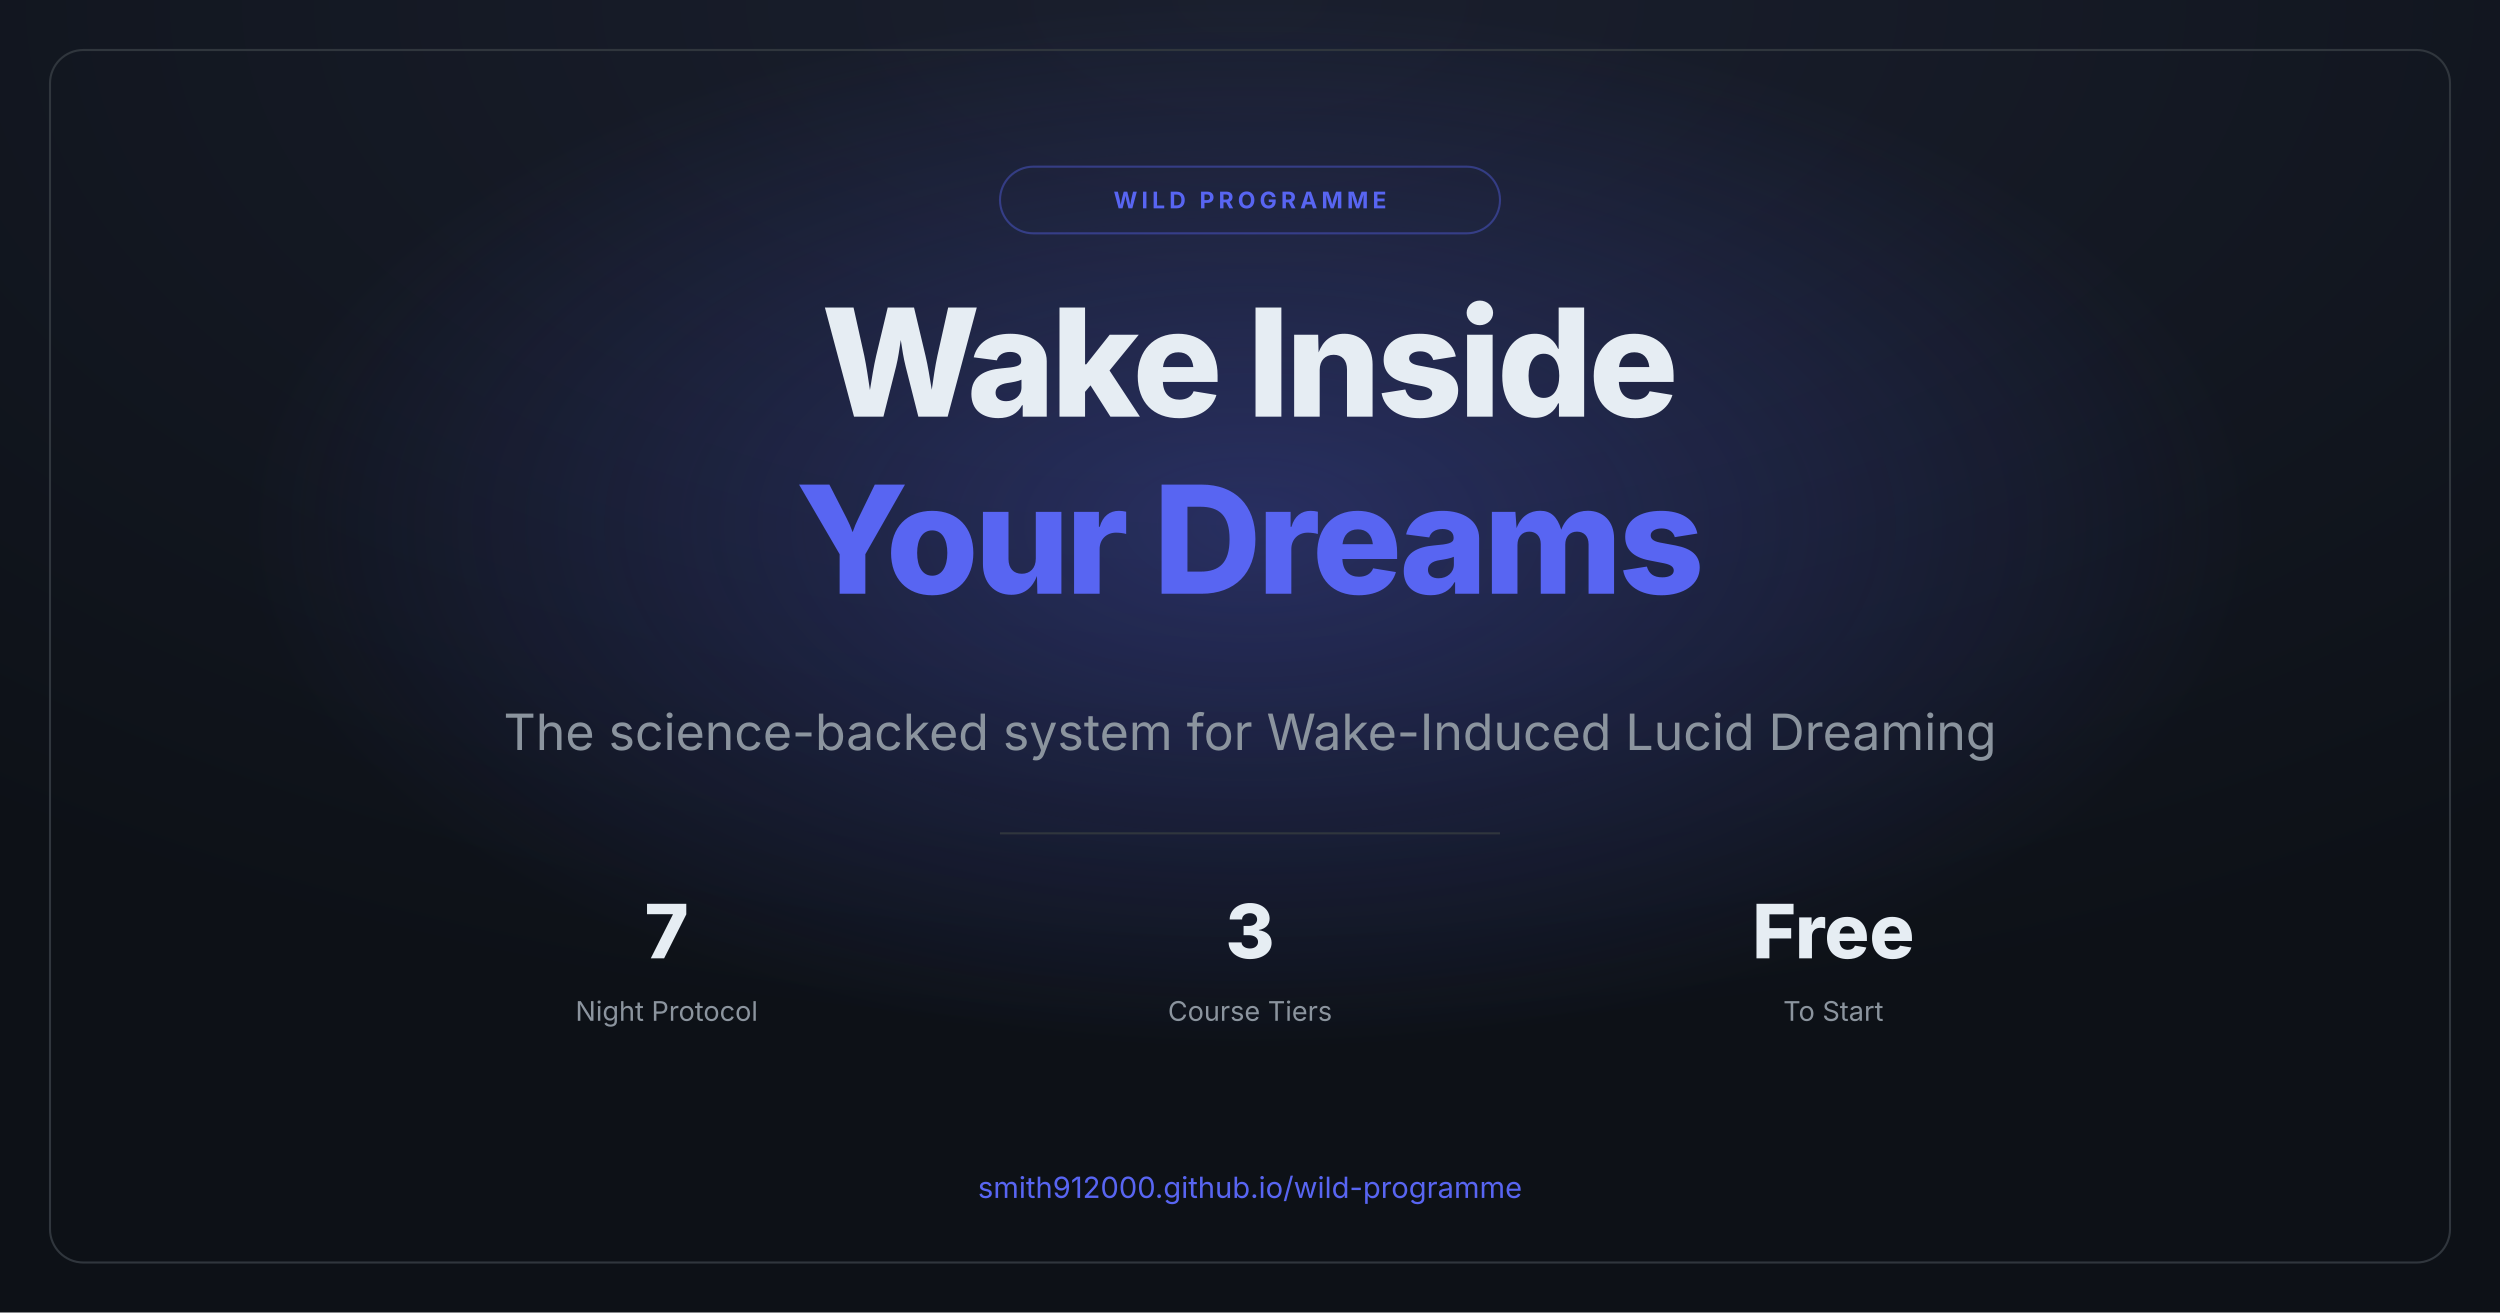
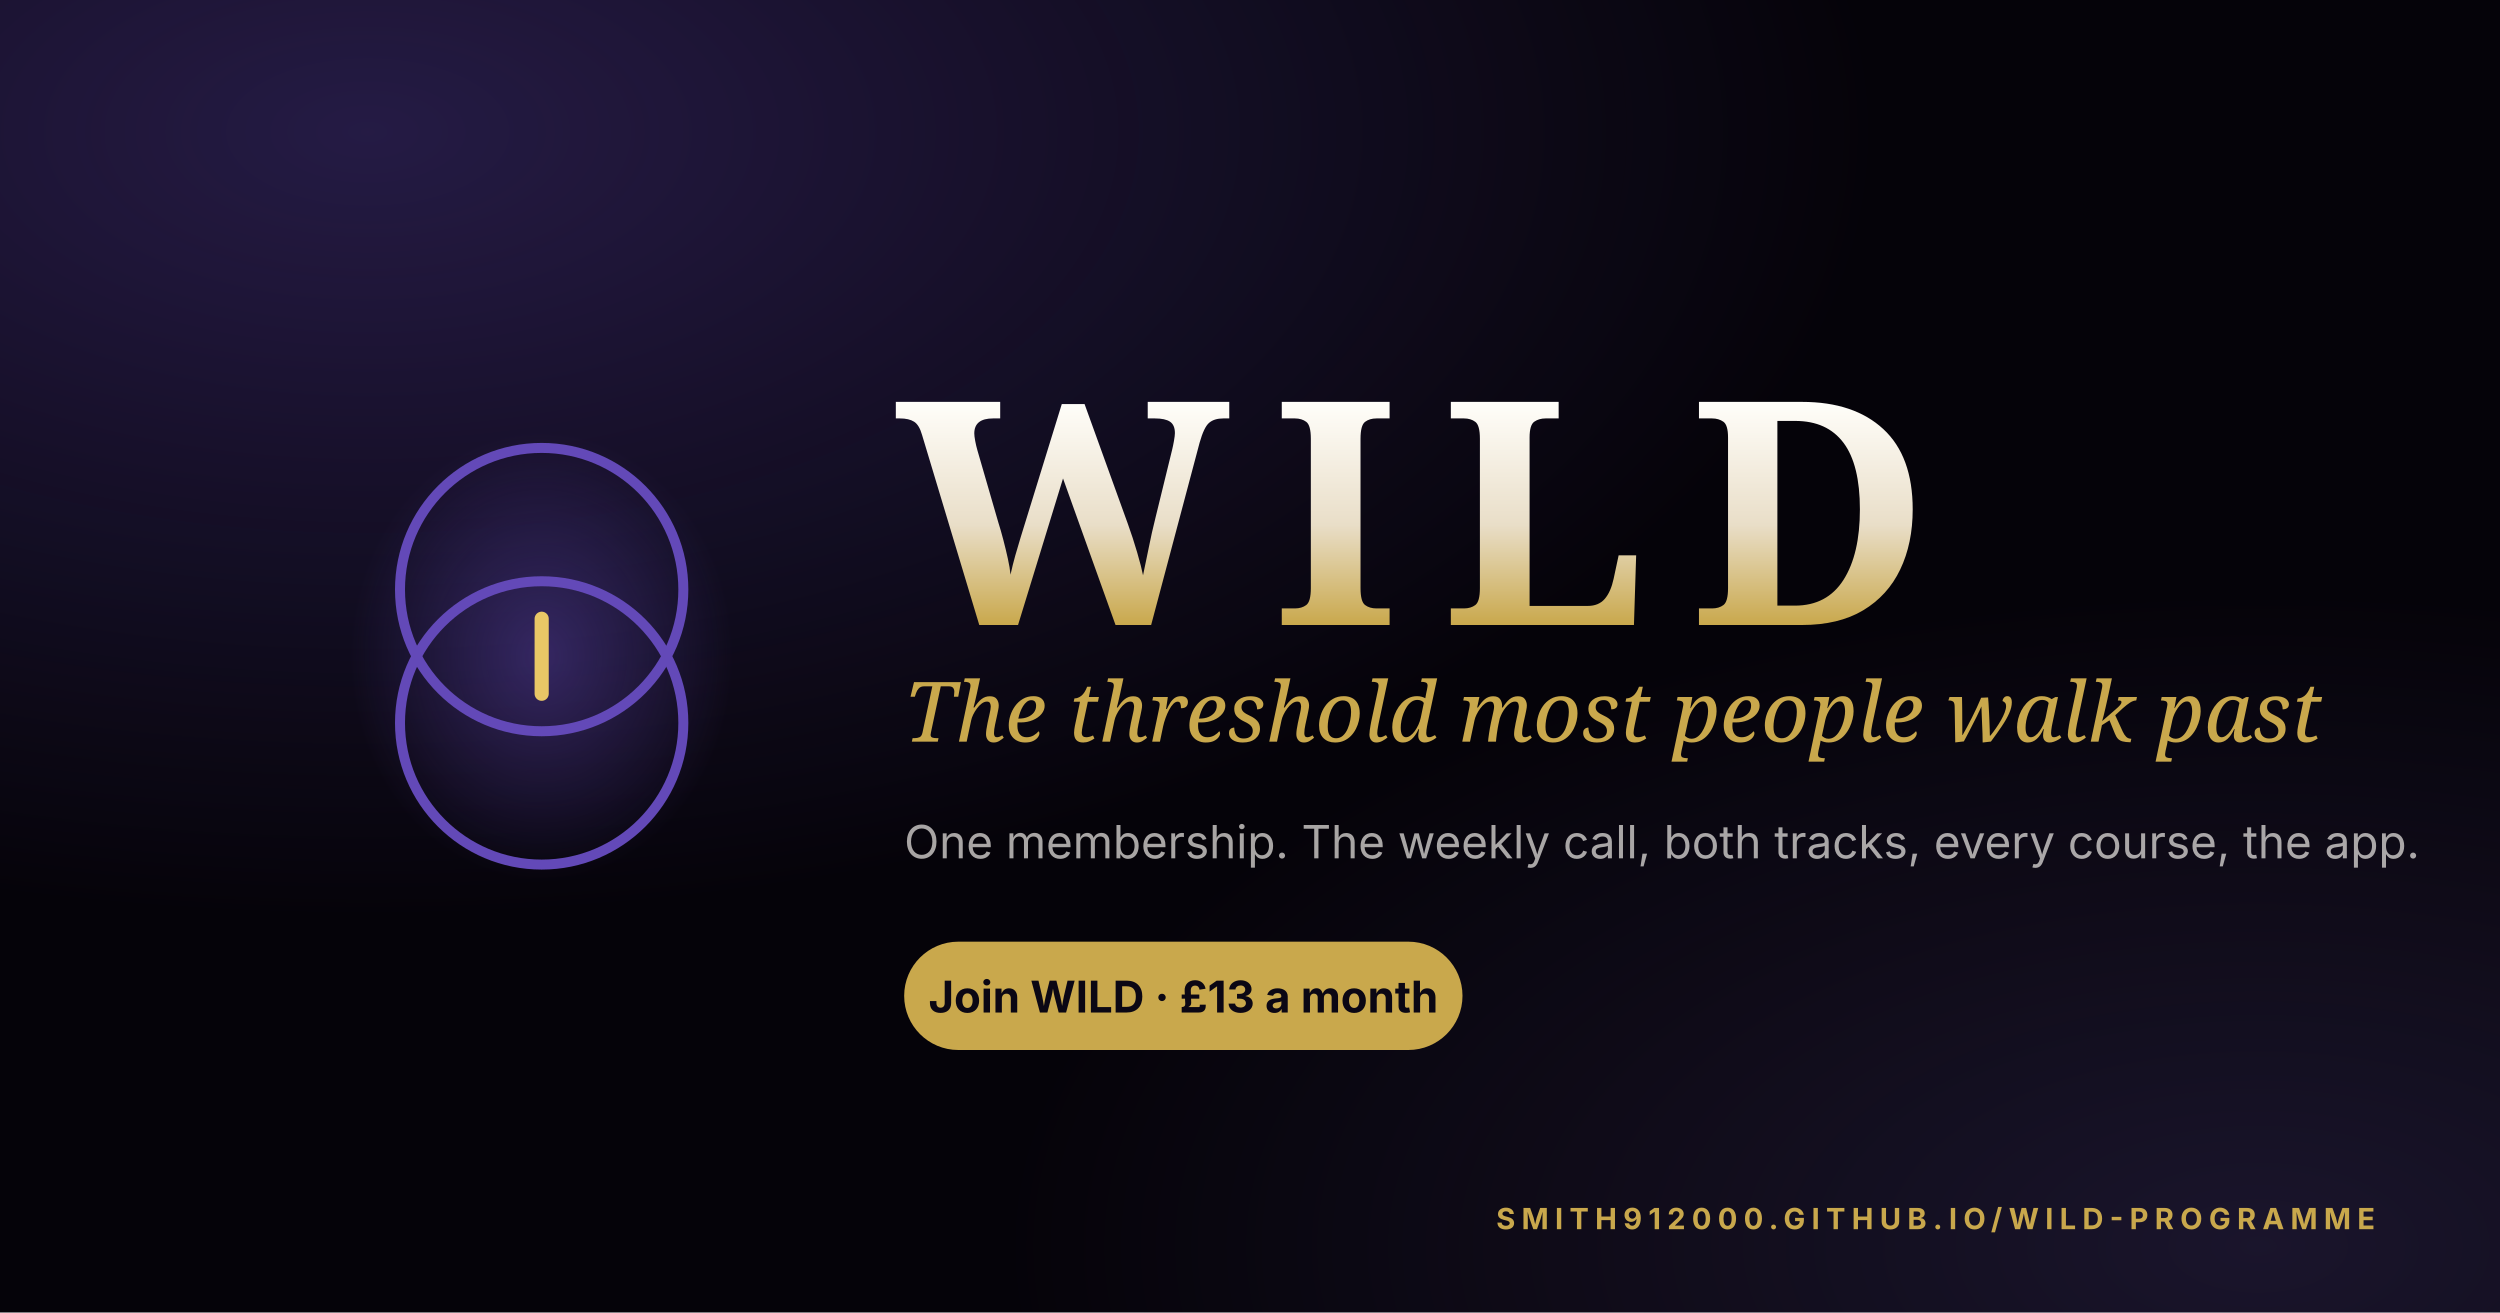
<svg xmlns="http://www.w3.org/2000/svg" width="1200" height="630" viewBox="0 0 1200 630">
  <defs>
-     <radialGradient id="bg" cx="50%" cy="0%" r="80%">
-       <stop offset="0%" stop-color="#1a1f2e" />
-       <stop offset="100%" stop-color="#0d1117" />
+     <radialGradient id="a1" cx="15%" cy="10%" r="60%">
+       <stop offset="0%" stop-color="#6349B8" stop-opacity=".34" />
+       <stop offset="100%" stop-color="#6349B8" stop-opacity="0" />
    </radialGradient>
-     <radialGradient id="glow" cx="50%" cy="40%" r="40%">
-       <stop offset="0%" stop-color="#5865f2" stop-opacity="0.3" />
-       <stop offset="100%" stop-color="#5865f2" stop-opacity="0" />
+     <radialGradient id="a2" cx="90%" cy="95%" r="50%">
+       <stop offset="0%" stop-color="#8A6FE0" stop-opacity=".16" />
+       <stop offset="100%" stop-color="#8A6FE0" stop-opacity="0" />
    </radialGradient>
+     <radialGradient id="halo" cx="50%" cy="50%" r="50%">
+       <stop offset="0%" stop-color="#6349B8" stop-opacity=".45" />
+       <stop offset="100%" stop-color="#6349B8" stop-opacity="0" />
+     </radialGradient>
+     <linearGradient id="word" x1="0" y1="0" x2="0" y2="1">
+       <stop offset="0%" stop-color="#FFFEFA" />
+       <stop offset="55%" stop-color="#E9DEC8" />
+       <stop offset="130%" stop-color="#C9A84C" />
+     </linearGradient>
  </defs>
-   <rect width="1200" height="630" fill="url(#bg)" />
-   <rect width="1200" height="630" fill="url(#glow)" />
-   <rect x="24" y="24" width="1152" height="582" fill="none" stroke="#30363d" stroke-width="1" rx="16" />
-   <rect x="480" y="80" width="240" height="32" rx="16" fill="none" stroke="#5865f2" stroke-opacity="0.4" />
-   <text x="600" y="100" text-anchor="middle" font-family="-apple-system,BlinkMacSystemFont,sans-serif" font-size="11" font-weight="700" letter-spacing="2" fill="#5865f2" text-transform="uppercase">WILD PROGRAMME</text>
-   <text x="600" y="200" text-anchor="middle" font-family="-apple-system,BlinkMacSystemFont,sans-serif" font-size="72" font-weight="800" fill="#e6edf3" letter-spacing="-2">Wake Inside</text>
-   <text x="600" y="285" text-anchor="middle" font-family="-apple-system,BlinkMacSystemFont,sans-serif" font-size="72" font-weight="800" fill="#5865f2" letter-spacing="-2">Your Dreams</text>
-   <text x="600" y="360" text-anchor="middle" font-family="-apple-system,BlinkMacSystemFont,sans-serif" font-size="24" fill="#8b949e">The science-backed system for Wake-Induced Lucid Dreaming</text>
-   <line x1="480" y1="400" x2="720" y2="400" stroke="#30363d" stroke-width="1" />
-   <text x="320" y="460" text-anchor="middle" font-family="-apple-system,BlinkMacSystemFont,sans-serif" font-size="36" font-weight="800" fill="#e6edf3">7</text>
-   <text x="320" y="490" text-anchor="middle" font-family="-apple-system,BlinkMacSystemFont,sans-serif" font-size="13" fill="#8b949e">Night Protocol</text>
-   <text x="600" y="460" text-anchor="middle" font-family="-apple-system,BlinkMacSystemFont,sans-serif" font-size="36" font-weight="800" fill="#e6edf3">3</text>
-   <text x="600" y="490" text-anchor="middle" font-family="-apple-system,BlinkMacSystemFont,sans-serif" font-size="13" fill="#8b949e">Course Tiers</text>
-   <text x="880" y="460" text-anchor="middle" font-family="-apple-system,BlinkMacSystemFont,sans-serif" font-size="36" font-weight="800" fill="#e6edf3">Free</text>
-   <text x="880" y="490" text-anchor="middle" font-family="-apple-system,BlinkMacSystemFont,sans-serif" font-size="13" fill="#8b949e">To Start</text>
-   <text x="600" y="575" text-anchor="middle" font-family="-apple-system,BlinkMacSystemFont,sans-serif" font-size="14" fill="#5865f2">smith912000.github.io/wild-programme</text>
+   <rect width="1200" height="630" fill="#050309" />
+   <rect width="1200" height="630" fill="url(#a1)" />
+   <rect width="1200" height="630" fill="url(#a2)" />
+   <g transform="translate(160,195) scale(2)">
+     <ellipse cx="50" cy="60" rx="46" ry="54" fill="url(#halo)" />
+     <g fill="none" stroke="#6349B8" stroke-width="2.4">
+       <circle cx="50" cy="44" r="34" />
+       <circle cx="50" cy="76" r="34" />
+     </g>
+     <line x1="50" y1="51" x2="50" y2="69" stroke="#E9C766" stroke-width="3.4" stroke-linecap="round" />
+   </g>
+   <text x="430" y="300" font-family="'Cormorant Garamond',Georgia,serif" font-weight="600" font-size="150" letter-spacing="21" fill="url(#word)">WILD</text>
+   <text x="434" y="356" font-family="'Cormorant Garamond',Georgia,serif" font-style="italic" font-weight="500" font-size="40" fill="#C9A84C">The threshold most people walk past</text>
+   <text x="434" y="412" font-family="'DM Sans',-apple-system,sans-serif" font-size="22" fill="#F4F1ED" fill-opacity=".68">One membership. The weekly call, both tracks, every course, the app.</text>
+   <rect x="434" y="452" width="268" height="52" rx="26" fill="#C9A84C" />
+   <text x="568" y="486" text-anchor="middle" font-family="'DM Sans',-apple-system,sans-serif" font-weight="700" font-size="21" fill="#0B0714">Join WILD · £13 a month</text>
+   <text x="1140" y="590" text-anchor="end" font-family="'DM Sans',-apple-system,sans-serif" font-weight="700" font-size="14" letter-spacing="3" fill="#C9A84C">SMITH912000.GITHUB.IO/WILD-PROGRAMME</text>
</svg>
